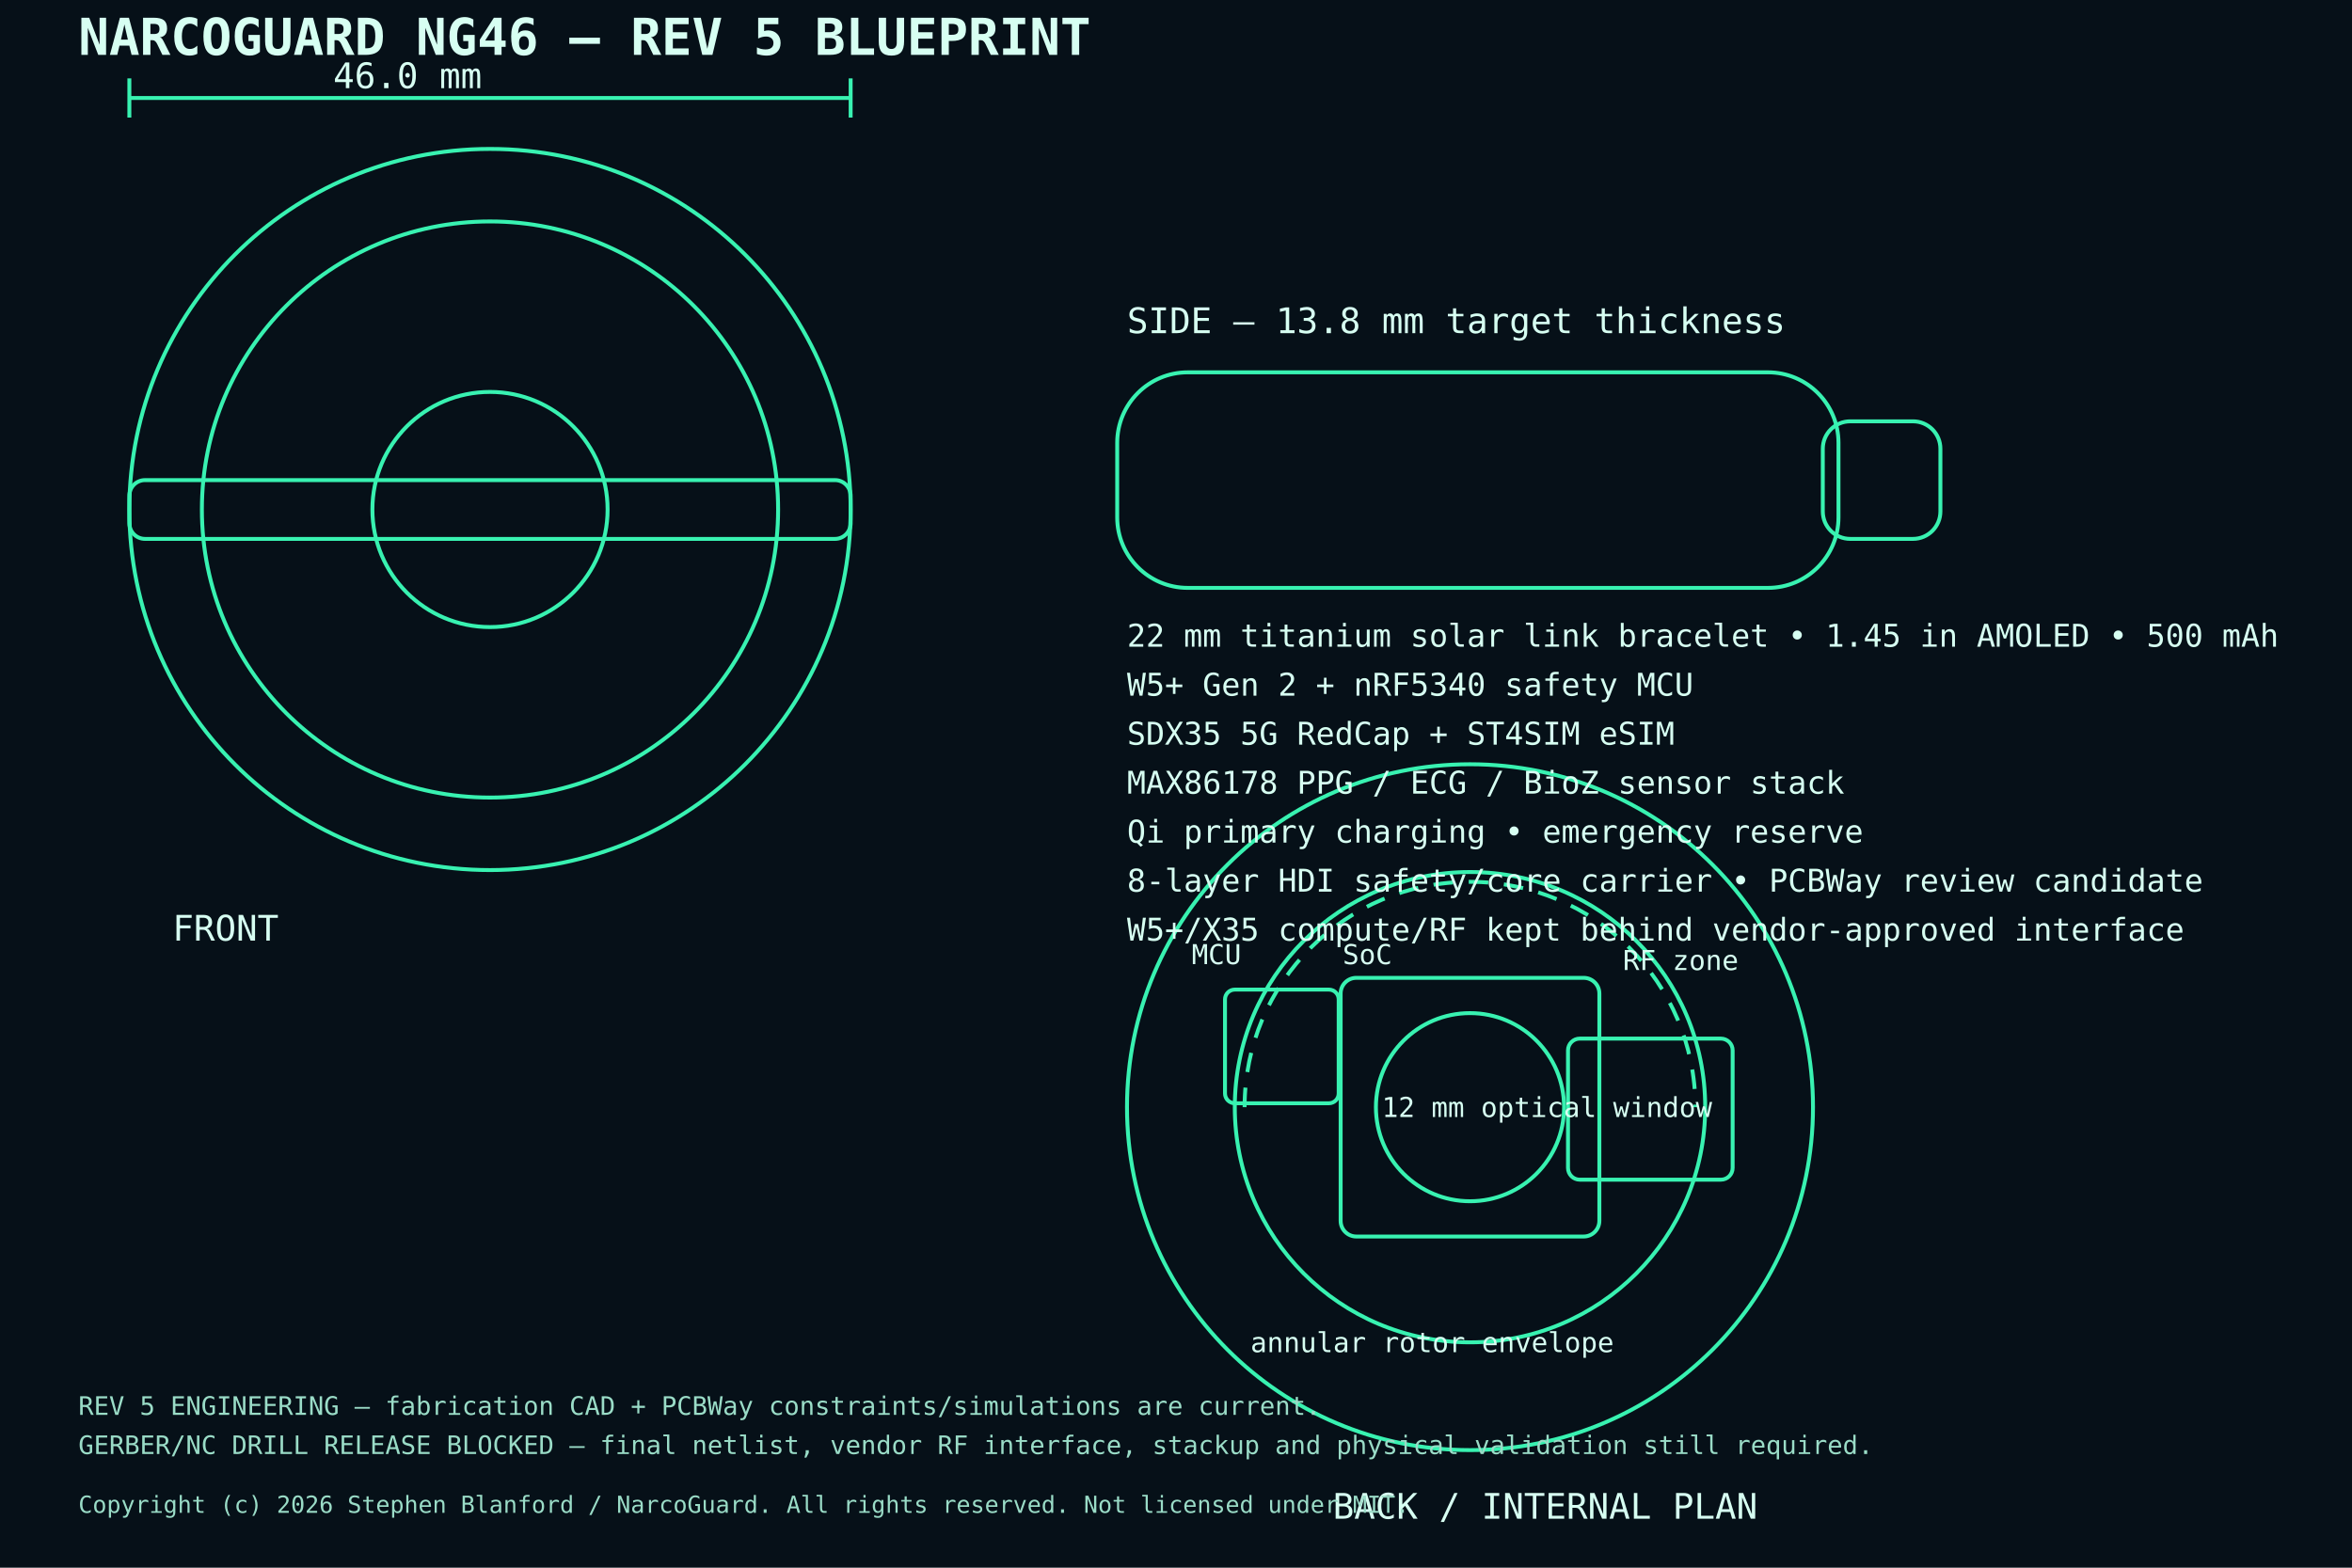
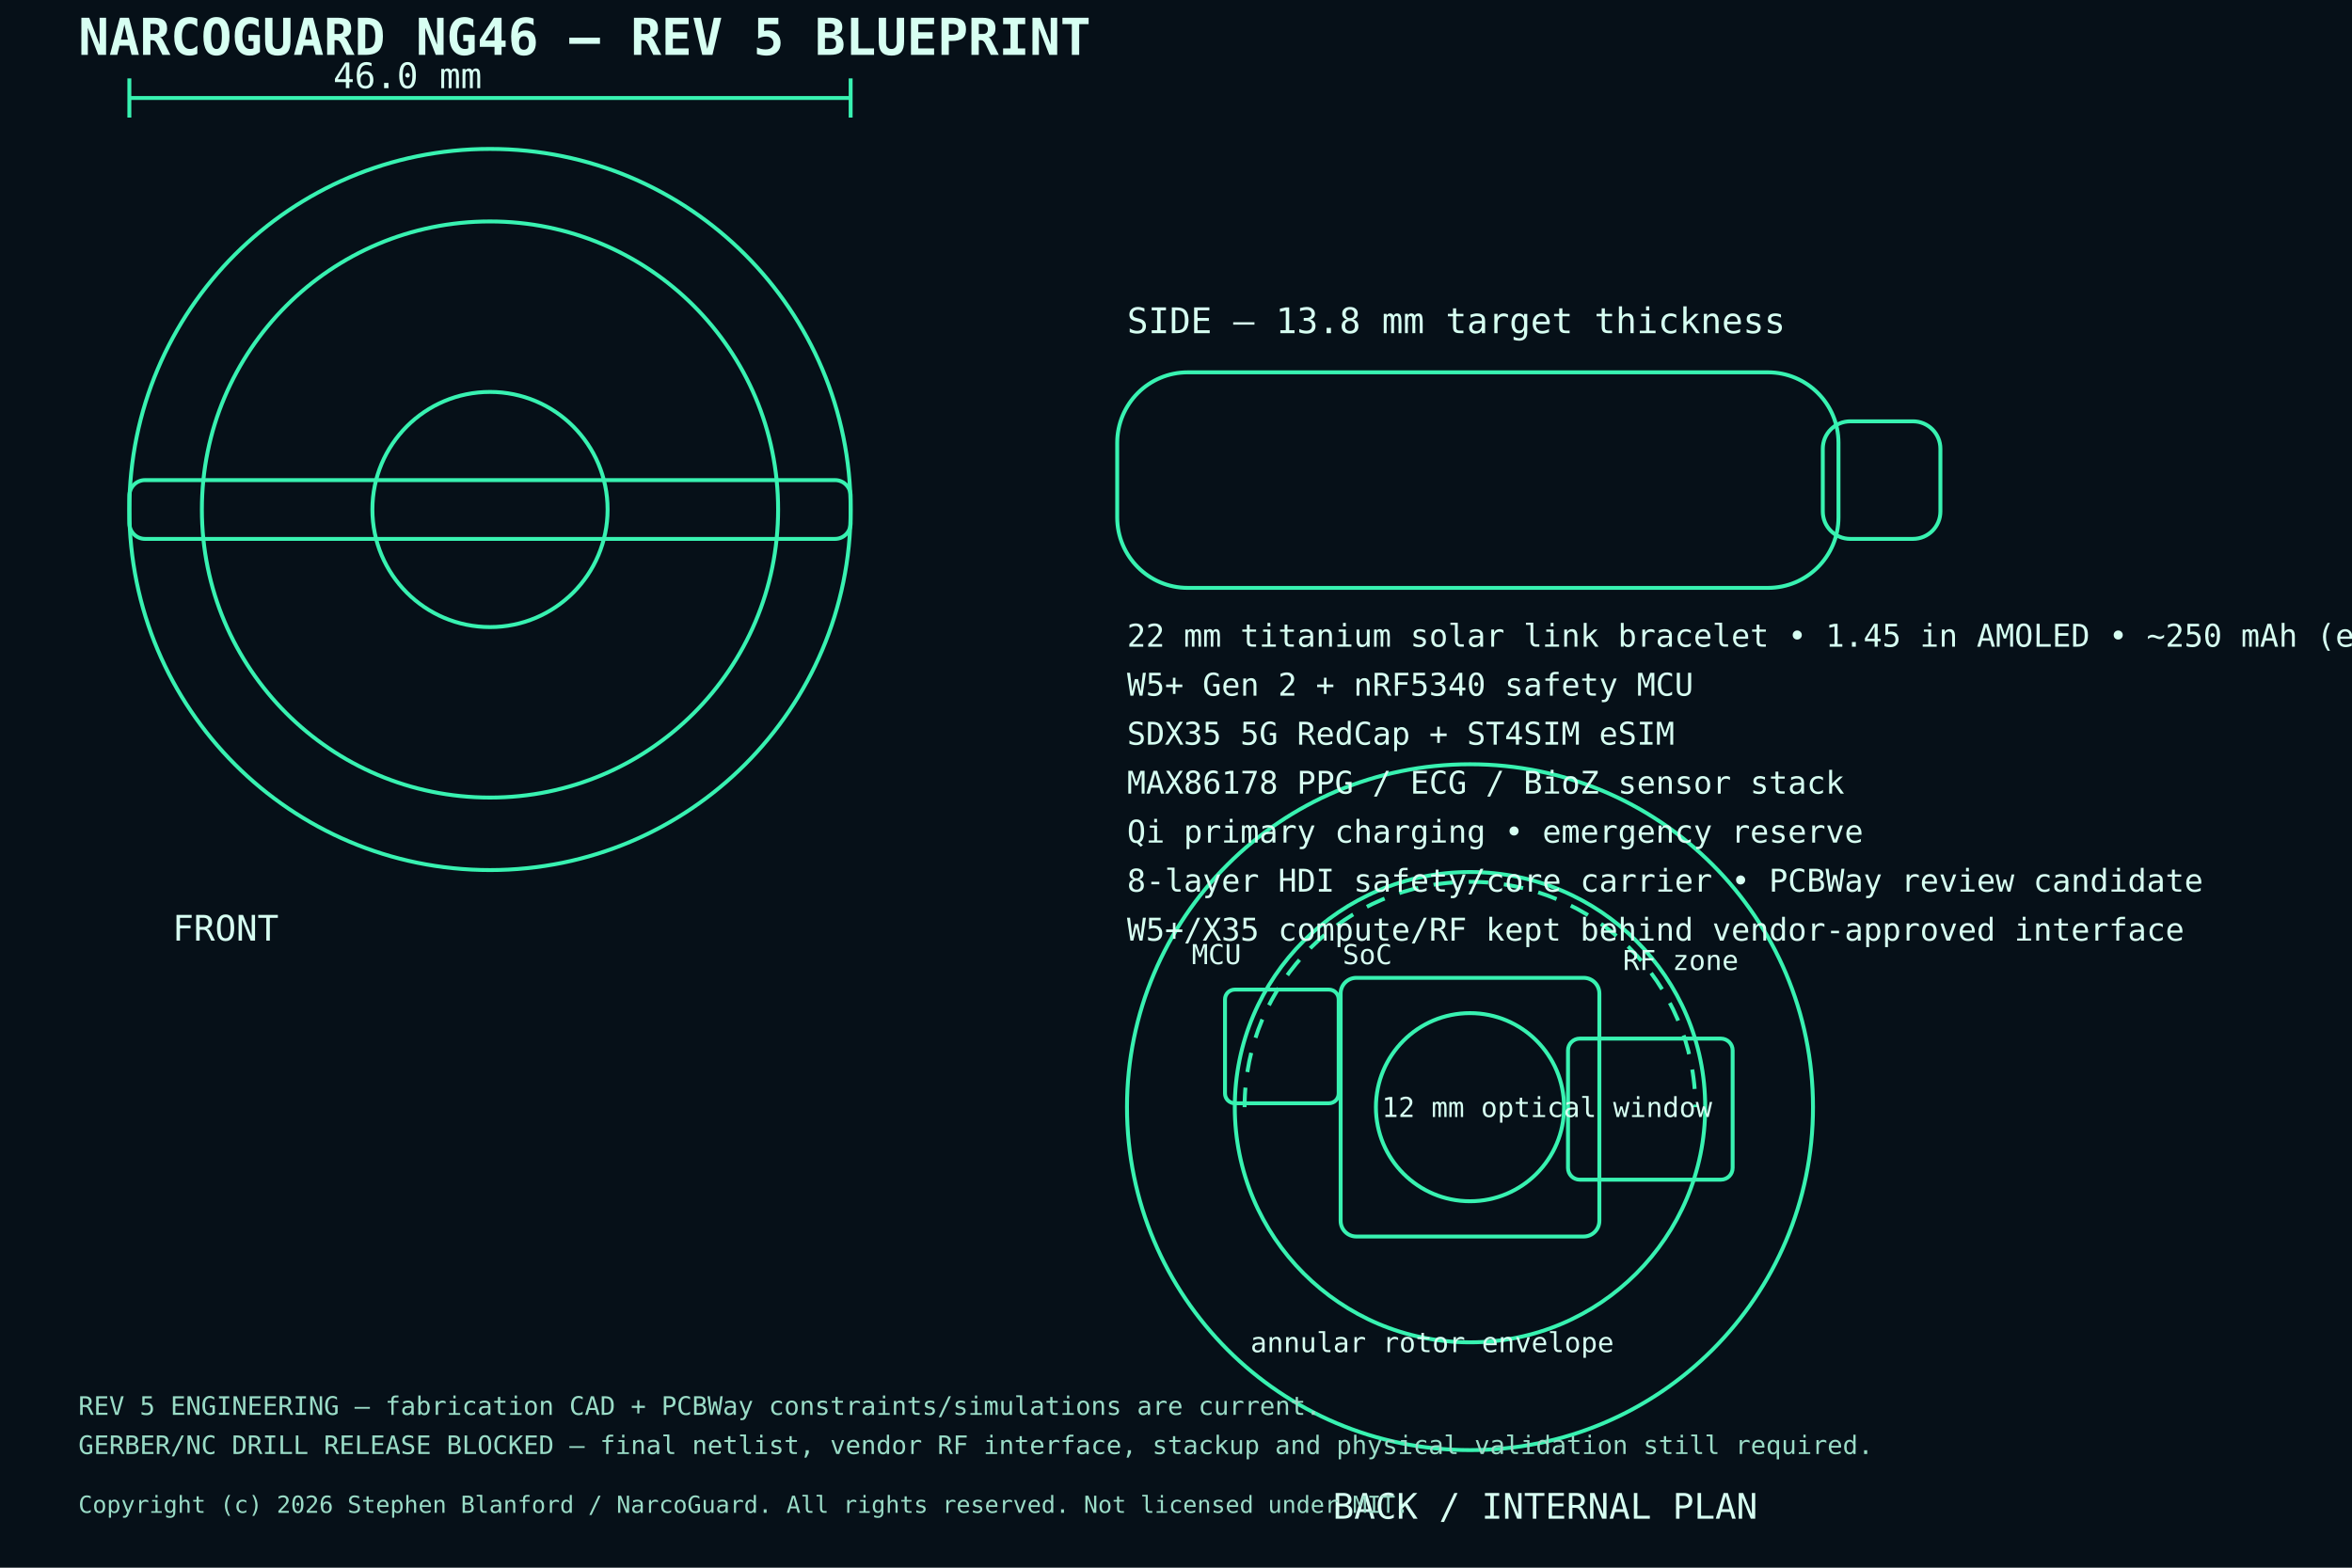
<svg xmlns="http://www.w3.org/2000/svg" viewBox="0 0 1200 800" role="img" aria-labelledby="t d">
  <rect width="1200" height="800" fill="#061018" />
  <g stroke="#38f2b1" fill="none" stroke-width="2">
    <circle cx="250" cy="260" r="184" />
    <circle cx="250" cy="260" r="147" />
    <circle cx="250" cy="260" r="60" />
    <rect x="66" y="245" width="368" height="30" rx="8" />
    <line x1="66" y1="50" x2="434" y2="50" />
    <line x1="66" y1="40" x2="66" y2="60" />
    <line x1="434" y1="40" x2="434" y2="60" />
    <rect x="570" y="190" width="368" height="110" rx="36" />
    <rect x="930" y="215" width="60" height="60" rx="14" />
    <circle cx="750" cy="565" r="175" />
    <circle cx="750" cy="565" r="120" />
    <circle cx="750" cy="565" r="48" />
    <rect x="684" y="499" width="132" height="132" rx="8" />
    <rect x="800" y="530" width="84" height="72" rx="6" />
    <rect x="625" y="505" width="58" height="58" rx="5" />
    <path d="M635 565 A115 115 0 0 1 865 565" stroke-dasharray="10 8" />
  </g>
  <g fill="#d7fff2" font-family="monospace">
    <text x="40" y="28" font-size="26" font-weight="bold">NARCOGUARD NG46 — REV 5 BLUEPRINT</text>
    <text x="170" y="45" font-size="18">46.0 mm</text>
    <text x="575" y="170" font-size="18">SIDE — 13.8 mm target thickness</text>
    <text x="88" y="480" font-size="18">FRONT</text>
    <text x="680" y="775" font-size="18">BACK / INTERNAL PLAN</text>
-     <text x="575" y="330" font-size="16">22 mm titanium solar link bracelet • 1.45 in AMOLED • 500 mAh</text>
+     <text x="575" y="330" font-size="16">22 mm titanium solar link bracelet • 1.45 in AMOLED • ~250 mAh (estimated)</text>
    <text x="575" y="355" font-size="16">W5+ Gen 2 + nRF5340 safety MCU</text>
    <text x="575" y="380" font-size="16">SDX35 5G RedCap + ST4SIM eSIM</text>
    <text x="575" y="405" font-size="16">MAX86178 PPG / ECG / BioZ sensor stack</text>
    <text x="575" y="430" font-size="16">Qi primary charging • emergency reserve</text>
    <text x="575" y="455" font-size="16">8-layer HDI safety/core carrier • PCBWay review candidate</text>
    <text x="575" y="480" font-size="16">W5+/X35 compute/RF kept behind vendor-approved interface</text>
    <text x="828" y="495" font-size="14">RF zone</text>
    <text x="685" y="492" font-size="14">SoC</text>
    <text x="608" y="492" font-size="14">MCU</text>
    <text x="705" y="570" font-size="14">12 mm optical window</text>
    <text x="638" y="690" font-size="14">annular rotor envelope</text>
    <text x="40" y="722" font-size="13" fill="#9adcc7">REV 5 ENGINEERING — fabrication CAD + PCBWay constraints/simulations are current.</text>
    <text x="40" y="742" font-size="13" fill="#9adcc7">GERBER/NC DRILL RELEASE BLOCKED — final netlist, vendor RF interface, stackup and physical validation still required.</text>
    <text x="40" y="772" font-size="12" fill="#9adcc7">Copyright (c) 2026 Stephen Blanford / NarcoGuard. All rights reserved. Not licensed under MIT.</text>
  </g>
</svg>
